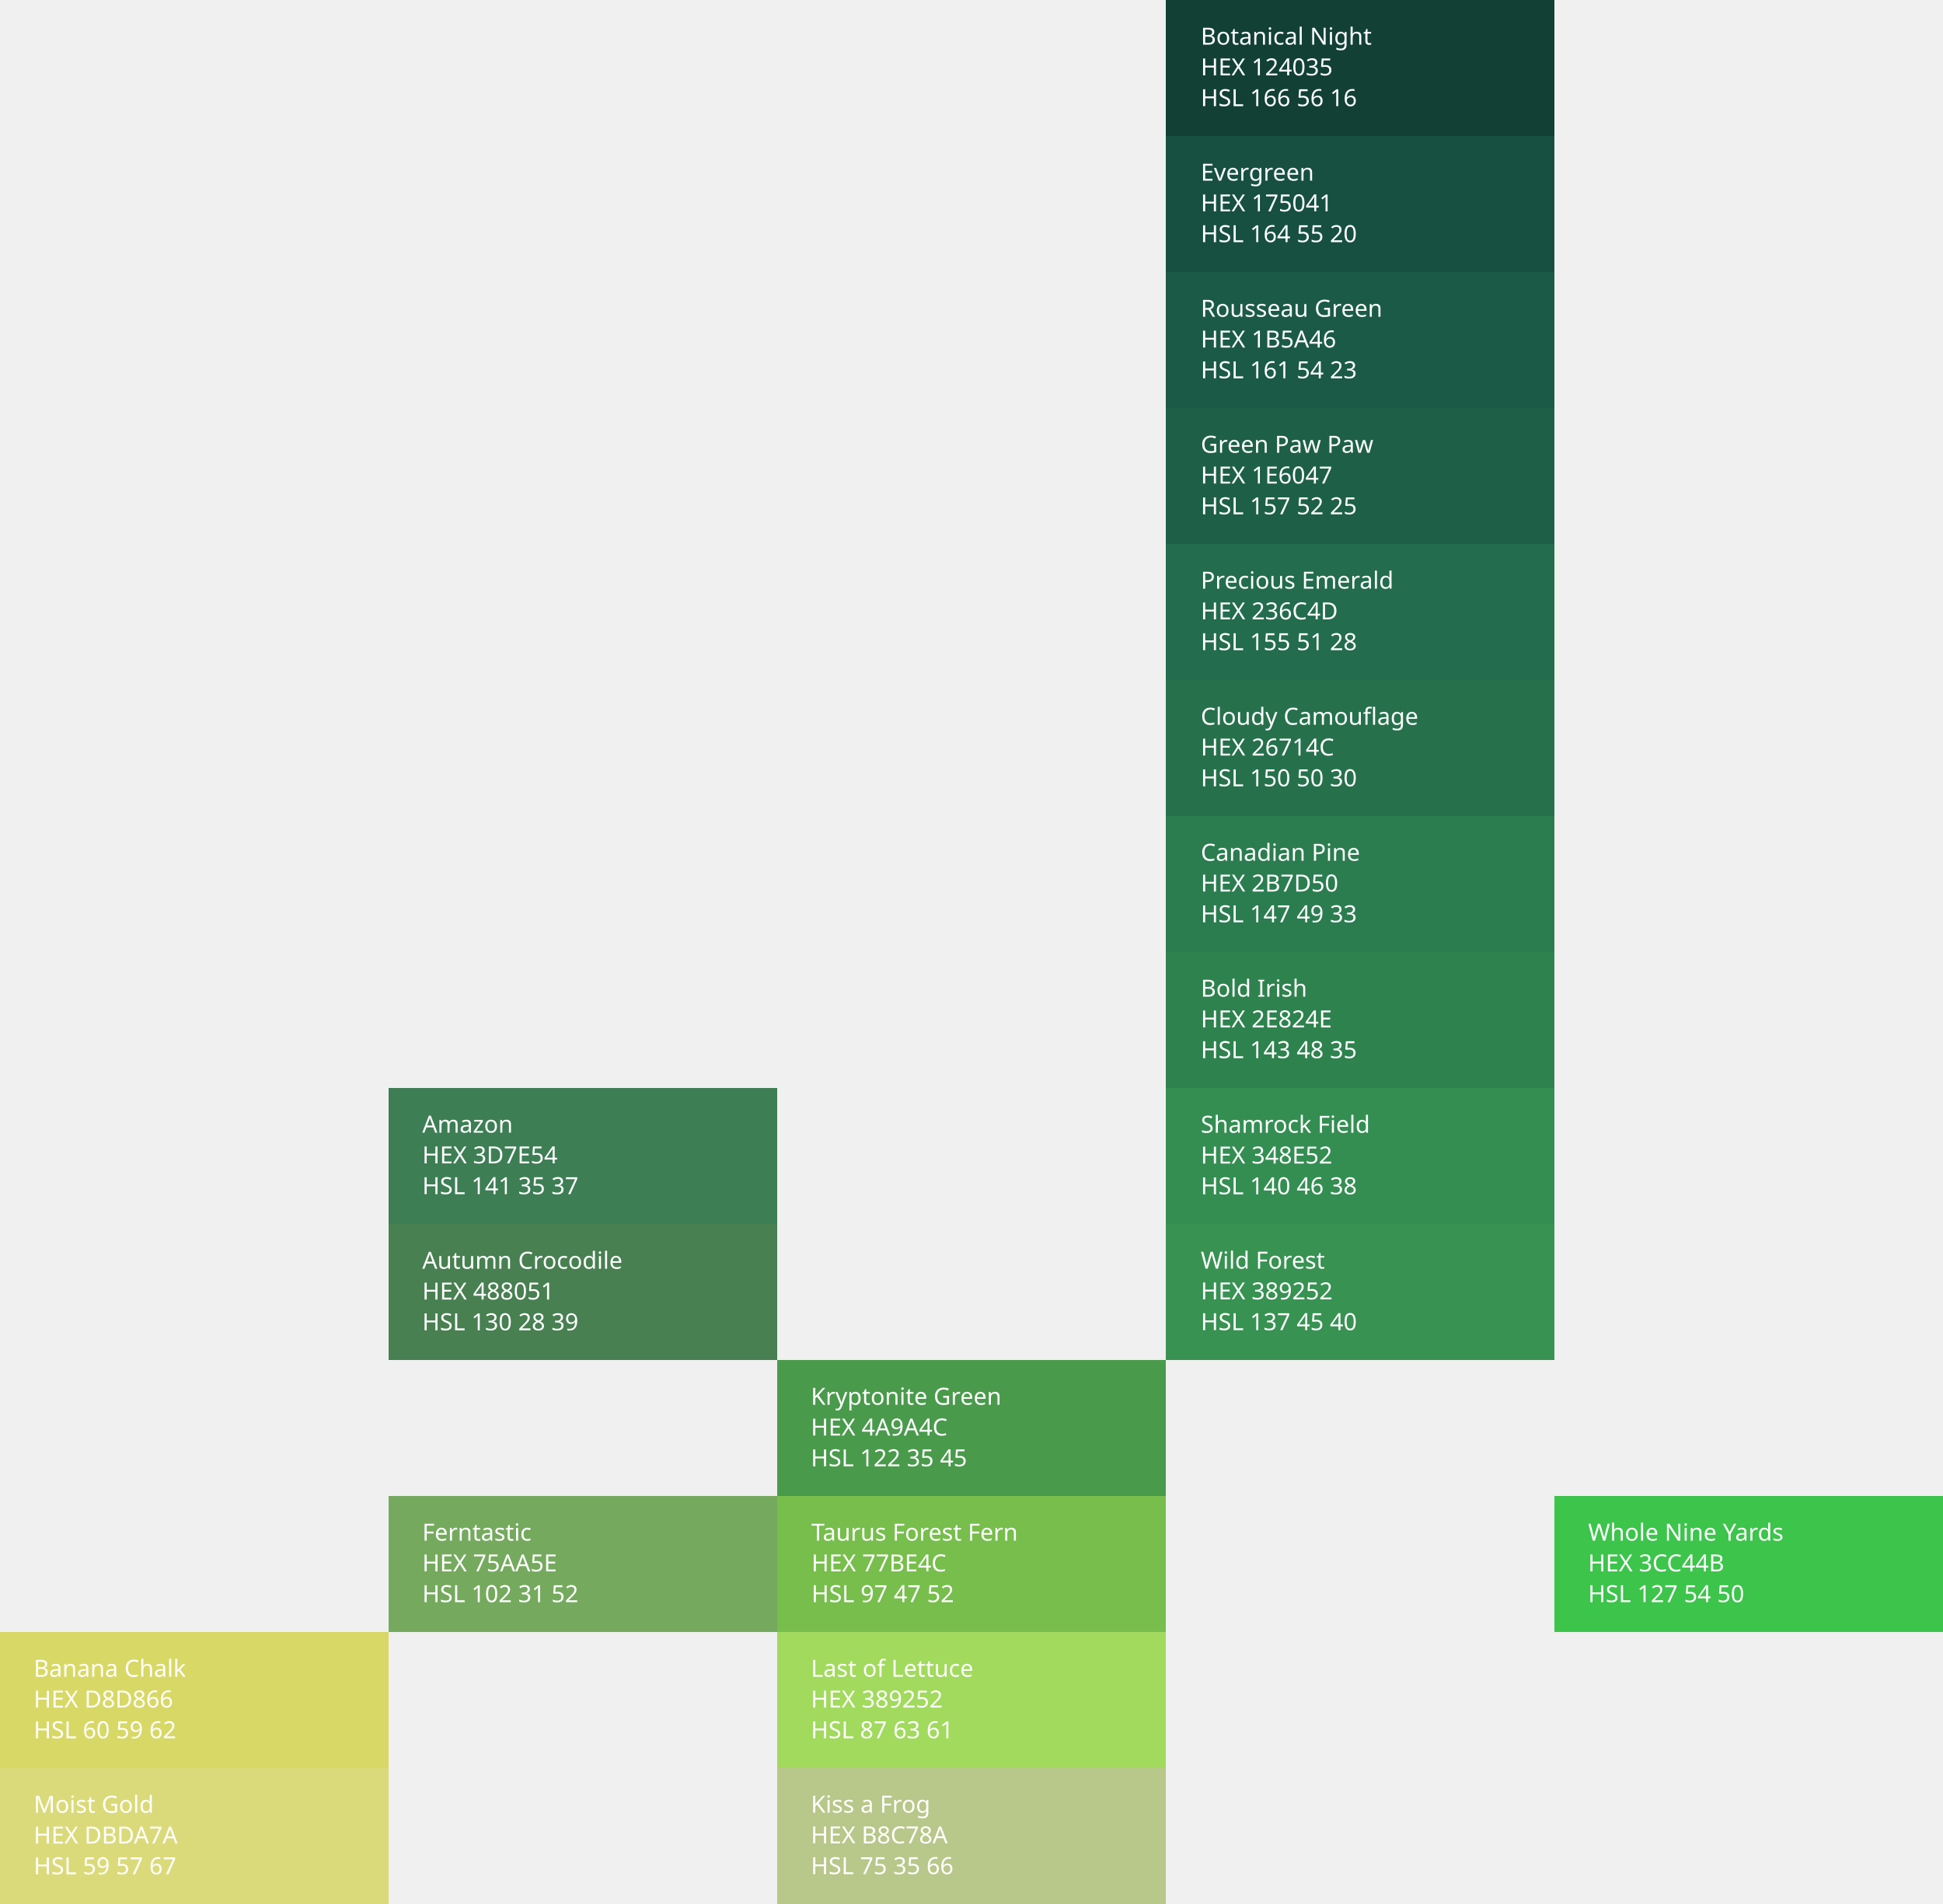
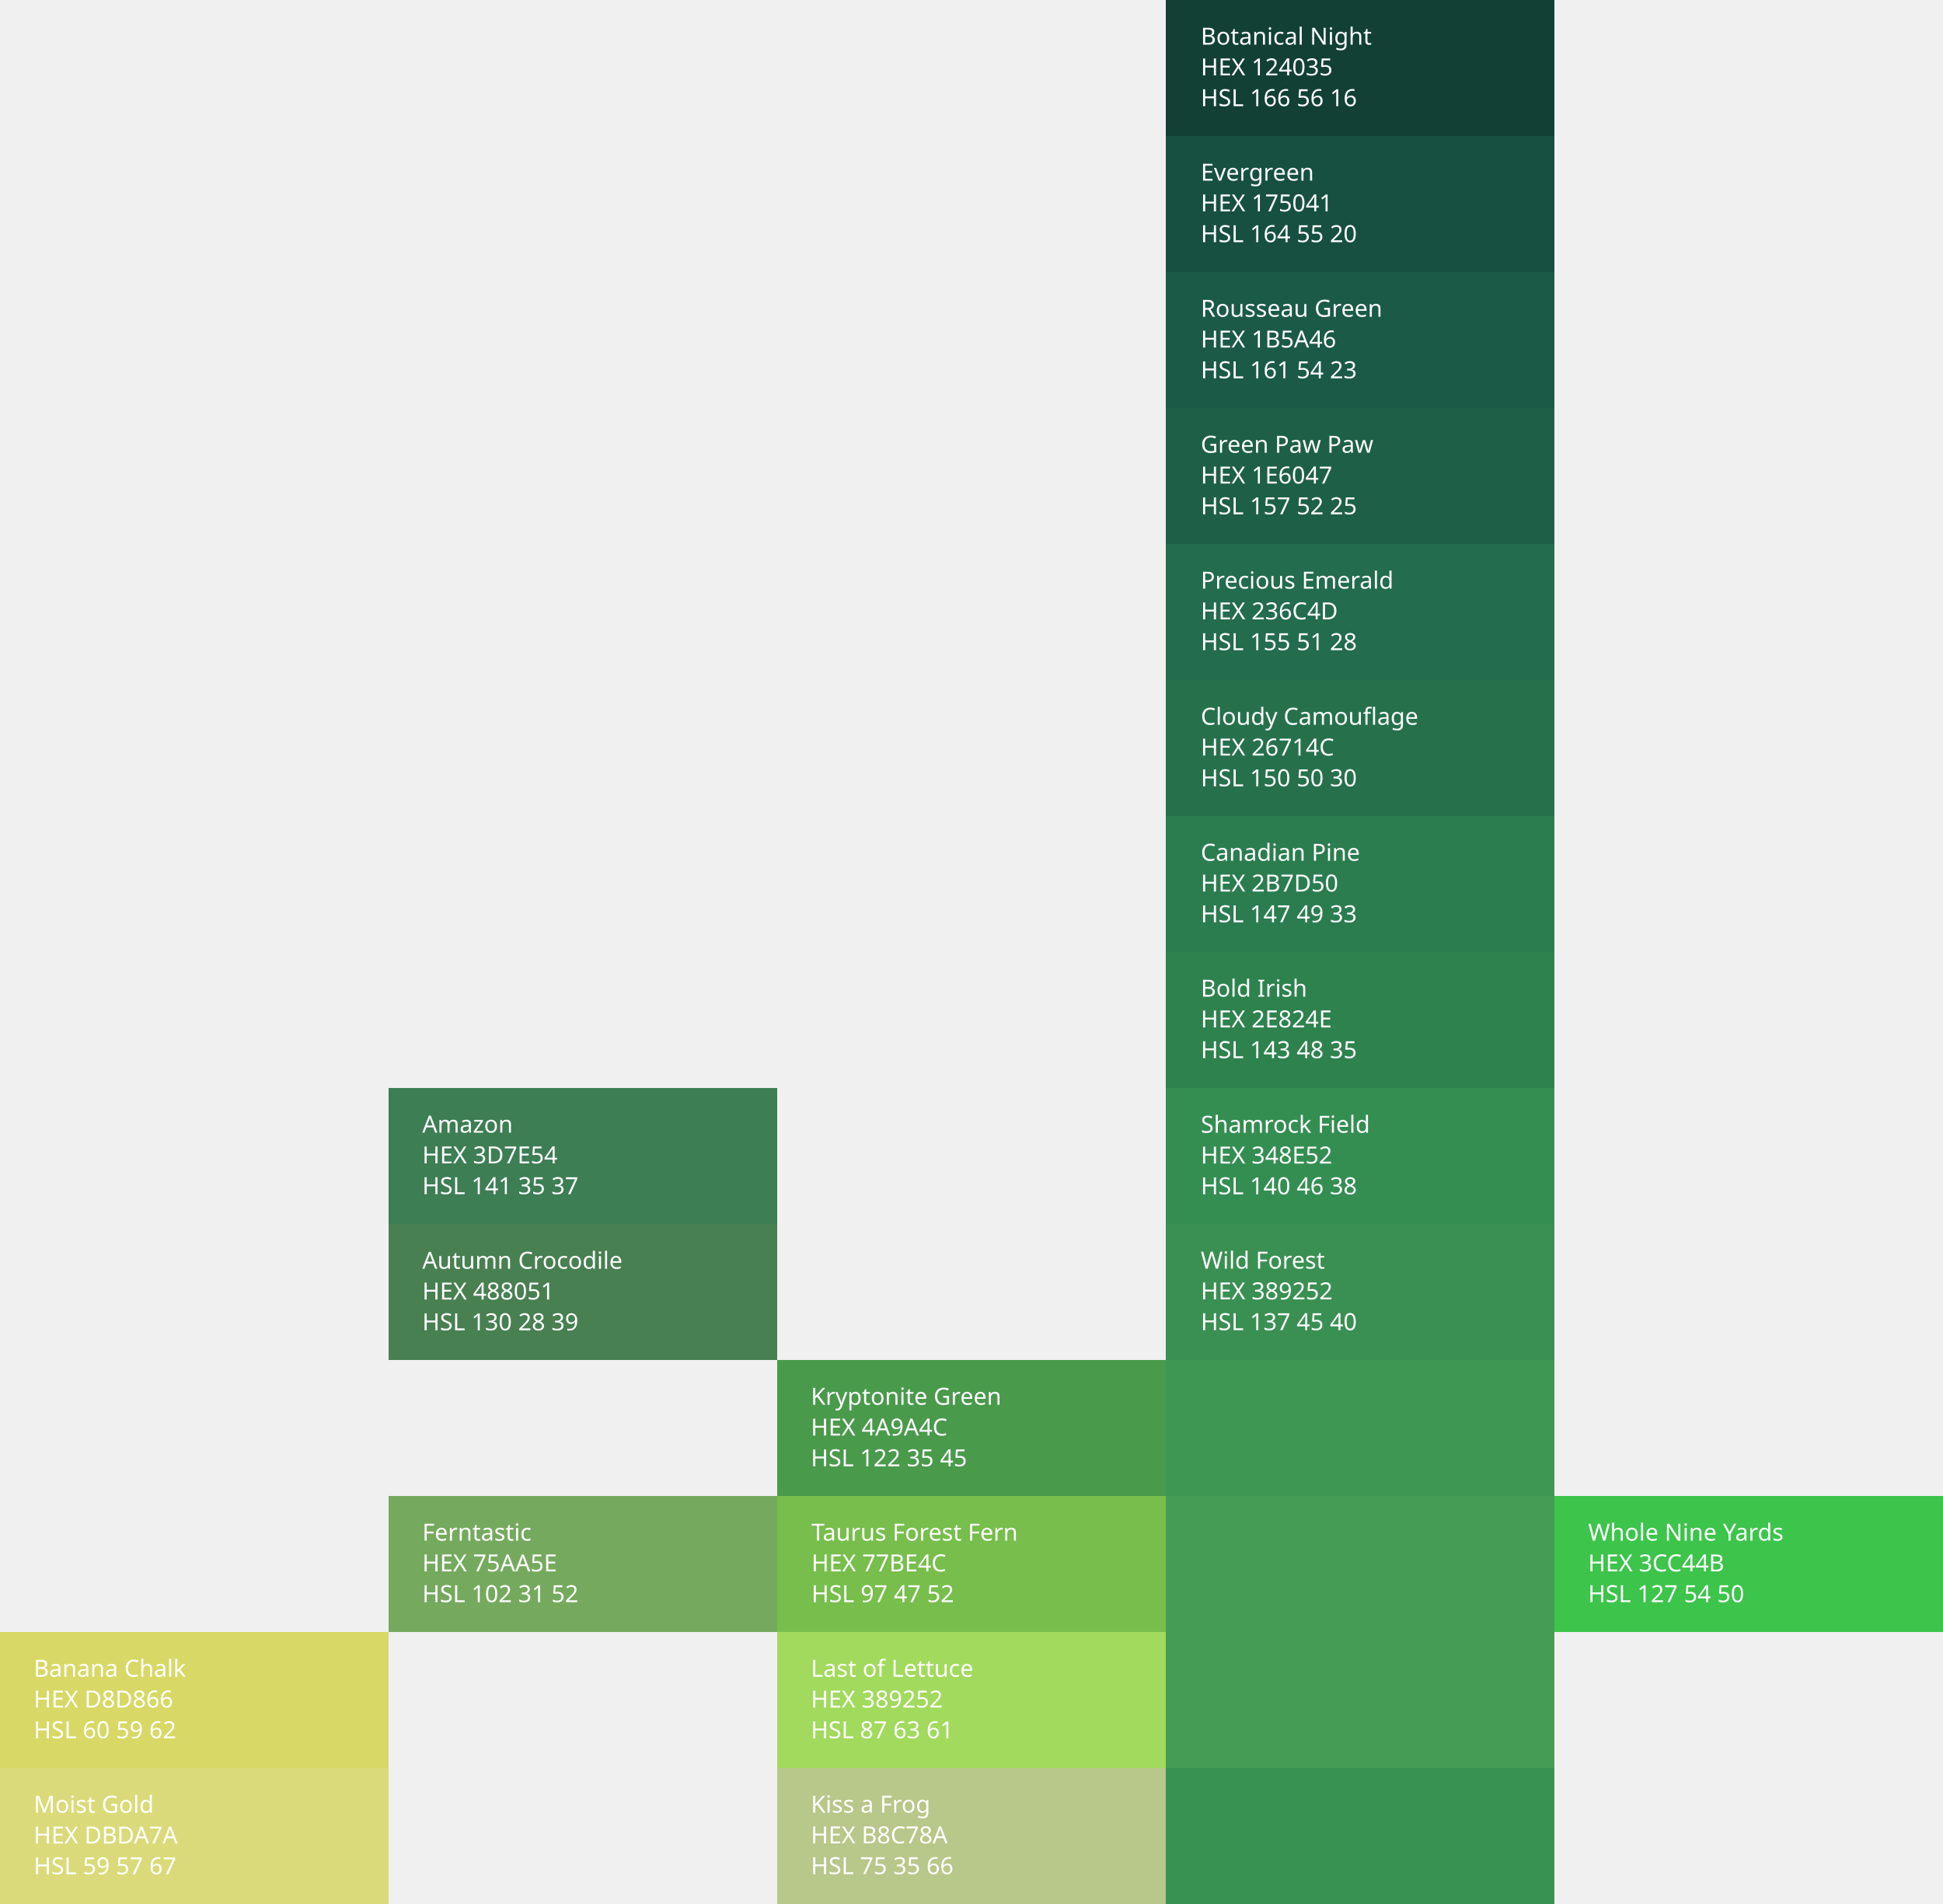
<svg xmlns="http://www.w3.org/2000/svg" version="1.1" id="svg1" width="1204.086" height="1180.001" viewBox="0 0 1204.086 1180.001" xml:space="preserve">
  <defs id="defs1">
    <rect x="692.353" y="1923.715" width="616.657" height="875.451" id="rect2" />
    <clipPath clipPathUnits="userSpaceOnUse" id="clipPath3">
      <path style="fill:#75ca75;fill-opacity:0.641;stroke-width:1.847" d="M 1321.241,1382.613 C 1158.665,1365.738 1017.918,1273.505 952.127,1140.728 900.684,1036.907 895.962,921.126 937.179,774.161 c 14.999,-53.481 28.386,-90.992 70.52,-197.595 57.42,-145.28 64.515,-166.084 92.897,-272.386 27.66,-103.601 44.572,-144.282 81.597,-196.281 14.067,-19.757 49.495,-55.171 67.502,-67.477 68.803,-47.021 149.433,-52.821 256.214,-18.432 52.785,17 111.001,42.849 211.445,93.887 84.977,43.178 117.285,57.957 163.431,74.756 65.855,23.974 109.607,45.483 157.892,77.623 121.573,80.924 204.339,194.127 237.477,324.812 21.425,84.49 23.8,172.429 7.088,262.348 -12.586,67.718 -39.002,146.09 -67.534,200.365 -51.068,97.143 -116.687,150.018 -226.796,182.747 -13.257,3.941 -46.125,13.107 -73.04,20.371 -55.727,15.039 -75.33,20.774 -157.892,46.199 -159.409,49.09 -224.225,65.011 -304.703,74.842 -28.02,3.423 -109.016,5.063 -132.038,2.673 z" id="path3" />
    </clipPath>
    <filter style="color-interpolation-filters:sRGB" id="filter14" x="0" y="0" width="1" height="1">
      <feColorMatrix values="1.2 -0.1 -0.1 0 0 -0.1 1.2 -0.1 0 0 -0.1 -0.1 1.2 0 0 0 0 0 1 0" id="feColorMatrix14" />
    </filter>
    <clipPath clipPathUnits="userSpaceOnUse" id="clipPath32">
      <rect style="fill:#b4f953;fill-opacity:1;stroke:#000000;stroke-width:7.559;stroke-linecap:round;stroke-linejoin:round;paint-order:stroke markers fill" id="rect33" width="2775.84" height="698.729" x="-1447.589" y="3099.573" />
    </clipPath>
  </defs>
  <g id="g1" transform="translate(-898.0952,-3342.646)">
    <rect style="fill:#b8c78a;fill-opacity:1;stroke-width:1.183;paint-order:stroke markers fill" id="rect1-3-3-6" width="240.817" height="84.286" x="1379.73" y="4438.36" ry="4.3598402e-14" />
+     <rect style="fill:#389252;fill-opacity:1;stroke-width:1.183;paint-order:stroke markers fill" id="rect1-3-3-6-3" width="240.817" height="84.286" x="1620.547" y="4438.36" ry="4.3598402e-14" />
    <rect style="fill:#dbda7a;fill-opacity:1;stroke:none;stroke-width:32.612;stroke-linecap:round;stroke-linejoin:round;paint-order:stroke markers fill" id="rect24" width="240.817" height="84.286" x="898.095" y="4438.361" />
    <rect style="fill:#d8d866;fill-opacity:1;stroke:none;stroke-width:32.612;stroke-linecap:round;stroke-linejoin:round;paint-order:stroke markers fill" id="rect38-6" width="240.817" height="84.286" x="898.095" y="4354.075" />
    <rect style="fill:#488051;fill-opacity:1;stroke-width:1.183;paint-order:stroke markers fill" id="rect1-12-9-3" width="240.817" height="84.286" x="1138.912" y="4101.218" ry="4.3598249e-14" />
    <rect style="fill:#3d7e54;fill-opacity:1;stroke-width:1.183;paint-order:stroke markers fill" id="rect1-12-9-3-1" width="240.817" height="84.286" x="1138.912" y="4016.932" ry="4.3598249e-14" />
    <rect style="fill:#75aa5e;fill-opacity:1;stroke-width:1.183;paint-order:stroke markers fill" id="rect1-12-9-3-0" width="240.817" height="84.286" x="1138.912" y="4269.789" ry="4.3598249e-14" />
    <rect style="fill:#3cc44b;fill-opacity:1;stroke-width:1.183;paint-order:stroke markers fill" id="rect3" width="240.817" height="84.286" x="1861.364" y="4269.789" ry="4.3598402e-14" />
    <rect style="fill:#124035;fill-opacity:1;stroke-width:1.183;paint-order:stroke markers fill" id="rect1-8" width="240.817" height="84.286" x="1620.547" y="3342.646" ry="4.3598249e-14" />
    <rect style="fill:#175041;fill-opacity:1;stroke-width:1.183;paint-order:stroke markers fill" id="rect1-12-9-6" width="240.817" height="84.286" x="1620.547" y="3426.932" ry="4.3598249e-14" />
    <text xml:space="preserve" style="font-style:normal;font-variant:normal;font-weight:normal;font-stretch:normal;font-size:14.667px;line-height:1.3;font-family:'Anonymous Pro';-inkscape-font-specification:'Anonymous Pro';text-align:start;text-decoration-color:#000000;letter-spacing:0px;text-anchor:start;fill:#ffffff;fill-opacity:1;stroke:none;stroke-width:1.204;paint-order:stroke markers fill" x="1642.22" y="3454.599" id="text3-9-28-8-3-5-1-3">
      <tspan id="tspan3-3-8-6-3-87-2-1" x="1642.22" y="3454.599" style="font-style:normal;font-variant:normal;font-weight:normal;font-stretch:normal;font-size:14.667px;line-height:1.3;font-family:'Anonymous Pro';-inkscape-font-specification:'Anonymous Pro';stroke-width:1.204">Evergreen</tspan>
      <tspan x="1642.22" y="3473.665" id="tspan2-7" style="font-style:normal;font-variant:normal;font-weight:normal;font-stretch:normal;font-size:14.667px;line-height:1.3;font-family:'Anonymous Pro';-inkscape-font-specification:'Anonymous Pro';stroke-width:1.204">HEX 175041</tspan>
      <tspan x="1642.22" y="3492.732" style="font-style:normal;font-variant:normal;font-weight:normal;font-stretch:normal;font-size:14.667px;line-height:1.3;font-family:'Anonymous Pro';-inkscape-font-specification:'Anonymous Pro';stroke-width:1.204" id="tspan15">HSL 164 55 20</tspan>
    </text>
    <text xml:space="preserve" style="font-style:normal;font-variant:normal;font-weight:normal;font-stretch:normal;font-size:14.667px;line-height:1.3;font-family:'Anonymous Pro';-inkscape-font-specification:'Anonymous Pro';text-align:start;text-decoration-color:#000000;letter-spacing:0px;text-anchor:start;fill:#ffffff;fill-opacity:1;stroke:none;stroke-width:1.204;paint-order:stroke markers fill" x="1642.22" y="3370.313" id="text3-9-28-8-3-5-1-3-1">
      <tspan id="tspan3-3-8-6-3-87-2-1-3" x="1642.22" y="3370.313" style="font-style:normal;font-variant:normal;font-weight:normal;font-stretch:normal;font-size:14.667px;line-height:1.3;font-family:'Anonymous Pro';-inkscape-font-specification:'Anonymous Pro';stroke-width:1.204">Botanical Night</tspan>
      <tspan x="1642.22" y="3389.379" id="tspan2-7-3" style="font-style:normal;font-variant:normal;font-weight:normal;font-stretch:normal;font-size:14.667px;line-height:1.3;font-family:'Anonymous Pro';-inkscape-font-specification:'Anonymous Pro';stroke-width:1.204">HEX 124035</tspan>
      <tspan x="1642.22" y="3408.446" style="font-style:normal;font-variant:normal;font-weight:normal;font-stretch:normal;font-size:14.667px;line-height:1.3;font-family:'Anonymous Pro';-inkscape-font-specification:'Anonymous Pro';stroke-width:1.204" id="tspan15-3">HSL 166 56 16</tspan>
    </text>
-     <rect style="fill:#389252;fill-opacity:1;stroke-width:1.183;paint-order:stroke markers fill" id="rect1-12-9-3-1-7-3-4-3-5" width="240.817" height="84.286" x="1620.547" y="4101.218" ry="4.3598249e-14" />
+     <rect style="fill:#3a9052;fill-opacity:1;stroke-width:1.183;paint-order:stroke markers fill" id="rect1-12-9-3-1-7-3-4-3-5" width="240.817" height="84.286" x="1620.547" y="4101.218" ry="4.3598249e-14" />
+     <rect style="fill:#3f9754;fill-opacity:1;stroke-width:1.183;paint-order:stroke markers fill" id="rect1-12-9-3-1-7-3-4-3-5-12" width="240.817" height="84.286" x="1620.547" y="4185.503" ry="4.3598249e-14" />
+     <rect style="fill:#459c55;fill-opacity:1;stroke-width:1.183;paint-order:stroke markers fill" id="rect1-12-9-3-1-7-3-4-3-5-6" width="240.817" height="84.286" x="1620.547" y="4269.789" ry="4.3598249e-14" />
+     <rect style="fill:#459c55;fill-opacity:1;stroke-width:1.183;paint-order:stroke markers fill" id="rect1-12-9-3-1-7-3-4-3-5-6-1" width="240.817" height="84.286" x="1620.547" y="4354.075" ry="4.3598249e-14" />
    <rect style="fill:#4a9a4c;fill-opacity:1;stroke-width:1.183;paint-order:stroke markers fill" id="rect1-12-9-3-1-7-3-4-3-5-3" width="240.817" height="84.286" x="1379.73" y="4185.503" ry="4.3598249e-14" />
    <rect style="fill:#77be4c;fill-opacity:1;stroke-width:1.183;paint-order:stroke markers fill" id="rect1-12-9-3-1-7-3-4-3-5-1" width="240.817" height="84.286" x="1379.73" y="4269.789" ry="4.3598249e-14" />
    <rect style="fill:#a1da5d;fill-opacity:1;stroke-width:1.183;paint-order:stroke markers fill" id="rect1-12-9-3-1-7-3-4-3-5-36" width="240.817" height="84.286" x="1379.73" y="4354.075" ry="4.3598249e-14" />
    <rect style="fill:#2e824e;fill-opacity:1;stroke-width:1.183;paint-order:stroke markers fill" id="rect1-12-9-3-1-7-3-4-3-1-9" width="240.817" height="84.286" x="1620.547" y="3932.646" ry="4.3598249e-14" />
    <rect style="fill:#2b7d50;fill-opacity:1;stroke-width:1.183;paint-order:stroke markers fill" id="rect1-12-9-3-1-7-3-4-3-1-8-6" width="240.817" height="84.286" x="1620.547" y="3848.361" ry="4.3598249e-14" />
    <rect style="fill:#348e52;fill-opacity:1;stroke-width:1.183;paint-order:stroke markers fill" id="rect1-12-9-3-1-7-3-4-3-1-4-2" width="240.817" height="84.286" x="1620.547" y="4016.932" ry="4.3598249e-14" />
    <rect style="fill:#1e6047;fill-opacity:1;stroke-width:1.183;paint-order:stroke markers fill" id="rect2545-1" width="240.817" height="84.286" x="1620.547" y="3595.503" ry="4.3598249e-14" />
    <rect style="fill:#1b5a46;fill-opacity:1;stroke-width:1.183;paint-order:stroke markers fill" id="rect2545-2-7" width="240.817" height="84.286" x="1620.547" y="3511.218" ry="4.3598249e-14" />
    <rect style="fill:#236c4d;fill-opacity:1;stroke-width:1.183;paint-order:stroke markers fill" id="rect2546-8" width="240.817" height="84.286" x="1620.547" y="3679.789" ry="4.3598249e-14" />
    <rect style="fill:#26714c;fill-opacity:1;stroke-width:1.183;paint-order:stroke markers fill" id="rect2547-5" width="240.817" height="84.286" x="1620.547" y="3764.075" ry="4.3598249e-14" />
    <text xml:space="preserve" style="font-style:normal;font-variant:normal;font-weight:normal;font-stretch:normal;font-size:14.667px;line-height:1.3;font-family:'Anonymous Pro';-inkscape-font-specification:'Anonymous Pro';text-align:start;text-decoration-color:#000000;letter-spacing:0px;text-anchor:start;fill:#ffffff;fill-opacity:1;stroke:none;stroke-width:1.204;paint-order:stroke markers fill" x="1642.22" y="3538.963" id="text3-9-28-8-3-5-1-3-9">
      <tspan id="tspan3-3-8-6-3-87-2-1-6" x="1642.22" y="3538.963" style="font-style:normal;font-variant:normal;font-weight:normal;font-stretch:normal;font-size:14.667px;line-height:1.3;font-family:'Anonymous Pro';-inkscape-font-specification:'Anonymous Pro';fill:#ffffff;fill-opacity:1;stroke-width:1.204">Rousseau Green</tspan>
      <tspan x="1642.22" y="3558.03" id="tspan2-7-0" style="font-style:normal;font-variant:normal;font-weight:normal;font-stretch:normal;font-size:14.667px;line-height:1.3;font-family:'Anonymous Pro';-inkscape-font-specification:'Anonymous Pro';fill:#ffffff;fill-opacity:1;stroke-width:1.204">HEX 1B5A46</tspan>
      <tspan x="1642.22" y="3577.096" style="font-style:normal;font-variant:normal;font-weight:normal;font-stretch:normal;font-size:14.667px;line-height:1.3;font-family:'Anonymous Pro';-inkscape-font-specification:'Anonymous Pro';fill:#ffffff;fill-opacity:1;stroke-width:1.204" id="tspan15-6">HSL 161 54 23</tspan>
    </text>
    <text xml:space="preserve" style="font-style:normal;font-variant:normal;font-weight:normal;font-stretch:normal;font-size:14.667px;line-height:1.3;font-family:'Anonymous Pro';-inkscape-font-specification:'Anonymous Pro';text-align:start;text-decoration-color:#000000;letter-spacing:0px;text-anchor:start;fill:#ffffff;fill-opacity:1;stroke:none;stroke-width:1.204;paint-order:stroke markers fill" x="1642.22" y="3623.249" id="text3-9-28-8-3-5-1-3-9-3">
      <tspan id="tspan3-3-8-6-3-87-2-1-6-5" x="1642.22" y="3623.249" style="font-style:normal;font-variant:normal;font-weight:normal;font-stretch:normal;font-size:14.667px;line-height:1.3;font-family:'Anonymous Pro';-inkscape-font-specification:'Anonymous Pro';fill:#ffffff;fill-opacity:1;stroke-width:1.204">Green Paw Paw</tspan>
      <tspan x="1642.22" y="3642.315" id="tspan2-7-0-6" style="font-style:normal;font-variant:normal;font-weight:normal;font-stretch:normal;font-size:14.667px;line-height:1.3;font-family:'Anonymous Pro';-inkscape-font-specification:'Anonymous Pro';fill:#ffffff;fill-opacity:1;stroke-width:1.204">HEX 1E6047</tspan>
      <tspan x="1642.22" y="3661.382" style="font-style:normal;font-variant:normal;font-weight:normal;font-stretch:normal;font-size:14.667px;line-height:1.3;font-family:'Anonymous Pro';-inkscape-font-specification:'Anonymous Pro';fill:#ffffff;fill-opacity:1;stroke-width:1.204" id="tspan15-6-2">HSL 157 52 25</tspan>
    </text>
    <text xml:space="preserve" style="font-style:normal;font-variant:normal;font-weight:normal;font-stretch:normal;font-size:14.667px;line-height:1.3;font-family:'Anonymous Pro';-inkscape-font-specification:'Anonymous Pro';text-align:start;text-decoration-color:#000000;letter-spacing:0px;text-anchor:start;fill:#ffffff;fill-opacity:1;stroke:none;stroke-width:1.204;paint-order:stroke markers fill" x="1642.22" y="3707.456" id="text3-9-28-8-3-5-1-3-9-0">
      <tspan id="tspan3-3-8-6-3-87-2-1-6-9" x="1642.22" y="3707.456" style="font-style:normal;font-variant:normal;font-weight:normal;font-stretch:normal;font-size:14.667px;line-height:1.3;font-family:'Anonymous Pro';-inkscape-font-specification:'Anonymous Pro';fill:#ffffff;fill-opacity:1;stroke-width:1.204">Precious Emerald</tspan>
      <tspan x="1642.22" y="3726.522" id="tspan2-7-0-3" style="font-style:normal;font-variant:normal;font-weight:normal;font-stretch:normal;font-size:14.667px;line-height:1.3;font-family:'Anonymous Pro';-inkscape-font-specification:'Anonymous Pro';fill:#ffffff;fill-opacity:1;stroke-width:1.204">HEX 236C4D</tspan>
      <tspan x="1642.22" y="3745.589" style="font-style:normal;font-variant:normal;font-weight:normal;font-stretch:normal;font-size:14.667px;line-height:1.3;font-family:'Anonymous Pro';-inkscape-font-specification:'Anonymous Pro';fill:#ffffff;fill-opacity:1;stroke-width:1.204" id="tspan15-6-6">HSL 155 51 28</tspan>
    </text>
    <text xml:space="preserve" style="font-style:normal;font-variant:normal;font-weight:normal;font-stretch:normal;font-size:14.667px;line-height:1.3;font-family:'Anonymous Pro';-inkscape-font-specification:'Anonymous Pro';text-align:start;text-decoration-color:#000000;letter-spacing:0px;text-anchor:start;fill:#ffffff;fill-opacity:1;stroke:none;stroke-width:1.204;paint-order:stroke markers fill" x="1642.22" y="3791.82" id="text3-9-28-8-3-5-1-3-9-1">
      <tspan id="tspan3-3-8-6-3-87-2-1-6-8" x="1642.22" y="3791.82" style="font-style:normal;font-variant:normal;font-weight:normal;font-stretch:normal;font-size:14.667px;line-height:1.3;font-family:'Anonymous Pro';-inkscape-font-specification:'Anonymous Pro';fill:#ffffff;fill-opacity:1;stroke-width:1.204">Cloudy Camouflage</tspan>
      <tspan x="1642.22" y="3810.887" id="tspan2-7-0-7" style="font-style:normal;font-variant:normal;font-weight:normal;font-stretch:normal;font-size:14.667px;line-height:1.3;font-family:'Anonymous Pro';-inkscape-font-specification:'Anonymous Pro';fill:#ffffff;fill-opacity:1;stroke-width:1.204">HEX 26714C</tspan>
      <tspan x="1642.22" y="3829.953" style="font-style:normal;font-variant:normal;font-weight:normal;font-stretch:normal;font-size:14.667px;line-height:1.3;font-family:'Anonymous Pro';-inkscape-font-specification:'Anonymous Pro';fill:#ffffff;fill-opacity:1;stroke-width:1.204" id="tspan15-6-9">HSL 150 50 30</tspan>
    </text>
    <text xml:space="preserve" style="font-style:normal;font-variant:normal;font-weight:normal;font-stretch:normal;font-size:14.667px;line-height:1.3;font-family:'Anonymous Pro';-inkscape-font-specification:'Anonymous Pro';text-align:start;text-decoration-color:#000000;letter-spacing:0px;text-anchor:start;fill:#ffffff;fill-opacity:1;stroke:none;stroke-width:1.204;paint-order:stroke markers fill" x="1642.22" y="3876.106" id="text3-9-28-8-3-5-1-3-9-7">
      <tspan id="tspan3-3-8-6-3-87-2-1-6-59" x="1642.22" y="3876.106" style="font-style:normal;font-variant:normal;font-weight:normal;font-stretch:normal;font-size:14.667px;line-height:1.3;font-family:'Anonymous Pro';-inkscape-font-specification:'Anonymous Pro';fill:#ffffff;fill-opacity:1;stroke-width:1.204">Canadian Pine</tspan>
      <tspan x="1642.22" y="3895.173" id="tspan2-7-0-2" style="font-style:normal;font-variant:normal;font-weight:normal;font-stretch:normal;font-size:14.667px;line-height:1.3;font-family:'Anonymous Pro';-inkscape-font-specification:'Anonymous Pro';fill:#ffffff;fill-opacity:1;stroke-width:1.204">HEX 2B7D50</tspan>
      <tspan x="1642.22" y="3914.239" style="font-style:normal;font-variant:normal;font-weight:normal;font-stretch:normal;font-size:14.667px;line-height:1.3;font-family:'Anonymous Pro';-inkscape-font-specification:'Anonymous Pro';fill:#ffffff;fill-opacity:1;stroke-width:1.204" id="tspan15-6-28">HSL 147 49 33</tspan>
    </text>
    <text xml:space="preserve" style="font-style:normal;font-variant:normal;font-weight:normal;font-stretch:normal;font-size:14.667px;line-height:1.3;font-family:'Anonymous Pro';-inkscape-font-specification:'Anonymous Pro';text-align:start;text-decoration-color:#000000;letter-spacing:0px;text-anchor:start;fill:#ffffff;fill-opacity:1;stroke:none;stroke-width:1.204;paint-order:stroke markers fill" x="1642.22" y="3960.313" id="text3-9-28-8-3-5-1-3-9-12">
      <tspan id="tspan3-3-8-6-3-87-2-1-6-93" x="1642.22" y="3960.313" style="font-style:normal;font-variant:normal;font-weight:normal;font-stretch:normal;font-size:14.667px;line-height:1.3;font-family:'Anonymous Pro';-inkscape-font-specification:'Anonymous Pro';fill:#ffffff;fill-opacity:1;stroke-width:1.204">Bold Irish</tspan>
      <tspan x="1642.22" y="3979.38" id="tspan2-7-0-1" style="font-style:normal;font-variant:normal;font-weight:normal;font-stretch:normal;font-size:14.667px;line-height:1.3;font-family:'Anonymous Pro';-inkscape-font-specification:'Anonymous Pro';fill:#ffffff;fill-opacity:1;stroke-width:1.204">HEX 2E824E</tspan>
      <tspan x="1642.22" y="3998.446" style="font-style:normal;font-variant:normal;font-weight:normal;font-stretch:normal;font-size:14.667px;line-height:1.3;font-family:'Anonymous Pro';-inkscape-font-specification:'Anonymous Pro';fill:#ffffff;fill-opacity:1;stroke-width:1.204" id="tspan15-6-94">HSL 143 48 35</tspan>
    </text>
    <text xml:space="preserve" style="font-style:normal;font-variant:normal;font-weight:normal;font-stretch:normal;font-size:14.667px;line-height:1.3;font-family:'Anonymous Pro';-inkscape-font-specification:'Anonymous Pro';text-align:start;text-decoration-color:#000000;letter-spacing:0px;text-anchor:start;fill:#ffffff;fill-opacity:1;stroke:none;stroke-width:1.204;paint-order:stroke markers fill" x="1642.22" y="4044.677" id="text3-9-28-8-3-5-1-3-9-03">
      <tspan id="tspan3-3-8-6-3-87-2-1-6-6" x="1642.22" y="4044.677" style="font-style:normal;font-variant:normal;font-weight:normal;font-stretch:normal;font-size:14.667px;line-height:1.3;font-family:'Anonymous Pro';-inkscape-font-specification:'Anonymous Pro';fill:#ffffff;fill-opacity:1;stroke-width:1.204">Shamrock Field</tspan>
      <tspan x="1642.22" y="4063.744" id="tspan2-7-0-10" style="font-style:normal;font-variant:normal;font-weight:normal;font-stretch:normal;font-size:14.667px;line-height:1.3;font-family:'Anonymous Pro';-inkscape-font-specification:'Anonymous Pro';fill:#ffffff;fill-opacity:1;stroke-width:1.204">HEX 348E52</tspan>
      <tspan x="1642.22" y="4082.811" style="font-style:normal;font-variant:normal;font-weight:normal;font-stretch:normal;font-size:14.667px;line-height:1.3;font-family:'Anonymous Pro';-inkscape-font-specification:'Anonymous Pro';fill:#ffffff;fill-opacity:1;stroke-width:1.204" id="tspan15-6-63">HSL 140 46 38</tspan>
    </text>
    <text xml:space="preserve" style="font-style:normal;font-variant:normal;font-weight:normal;font-stretch:normal;font-size:14.667px;line-height:1.3;font-family:'Anonymous Pro';-inkscape-font-specification:'Anonymous Pro';text-align:start;text-decoration-color:#000000;letter-spacing:0px;text-anchor:start;fill:#ffffff;fill-opacity:1;stroke:none;stroke-width:1.204;paint-order:stroke markers fill" x="1642.22" y="4128.884" id="text3-9-28-8-3-5-1-3-9-5">
      <tspan id="tspan3-3-8-6-3-87-2-1-6-54" x="1642.22" y="4128.884" style="font-style:normal;font-variant:normal;font-weight:normal;font-stretch:normal;font-size:14.667px;line-height:1.3;font-family:'Anonymous Pro';-inkscape-font-specification:'Anonymous Pro';fill:#ffffff;fill-opacity:1;stroke-width:1.204">Wild Forest</tspan>
      <tspan x="1642.22" y="4147.951" id="tspan2-7-0-76" style="font-style:normal;font-variant:normal;font-weight:normal;font-stretch:normal;font-size:14.667px;line-height:1.3;font-family:'Anonymous Pro';-inkscape-font-specification:'Anonymous Pro';fill:#ffffff;fill-opacity:1;stroke-width:1.204">HEX 389252</tspan>
      <tspan x="1642.22" y="4167.018" style="font-style:normal;font-variant:normal;font-weight:normal;font-stretch:normal;font-size:14.667px;line-height:1.3;font-family:'Anonymous Pro';-inkscape-font-specification:'Anonymous Pro';fill:#ffffff;fill-opacity:1;stroke-width:1.204" id="tspan15-6-5">HSL 137 45 40</tspan>
    </text>
    <text xml:space="preserve" style="font-style:normal;font-variant:normal;font-weight:normal;font-stretch:normal;font-size:14.667px;line-height:1.3;font-family:'Anonymous Pro';-inkscape-font-specification:'Anonymous Pro';text-align:start;text-decoration-color:#000000;letter-spacing:0px;text-anchor:start;fill:#ffffff;fill-opacity:1;stroke:none;stroke-width:1.204;paint-order:stroke markers fill" x="1400.6" y="4213.249" id="text3-9-28-8-3-5-1-3-9-5-6">
      <tspan id="tspan3-3-8-6-3-87-2-1-6-54-8" x="1400.6" y="4213.249" style="font-style:normal;font-variant:normal;font-weight:normal;font-stretch:normal;font-size:14.667px;line-height:1.3;font-family:'Anonymous Pro';-inkscape-font-specification:'Anonymous Pro';fill:#ffffff;fill-opacity:1;stroke-width:1.204">Kryptonite Green</tspan>
      <tspan x="1400.6" y="4232.316" id="tspan2-7-0-76-9" style="font-style:normal;font-variant:normal;font-weight:normal;font-stretch:normal;font-size:14.667px;line-height:1.3;font-family:'Anonymous Pro';-inkscape-font-specification:'Anonymous Pro';fill:#ffffff;fill-opacity:1;stroke-width:1.204">HEX 4A9A4C</tspan>
      <tspan x="1400.6" y="4251.383" style="font-style:normal;font-variant:normal;font-weight:normal;font-stretch:normal;font-size:14.667px;line-height:1.3;font-family:'Anonymous Pro';-inkscape-font-specification:'Anonymous Pro';fill:#ffffff;fill-opacity:1;stroke-width:1.204" id="tspan15-6-5-2">HSL 122 35 45</tspan>
    </text>
    <text xml:space="preserve" style="font-style:normal;font-variant:normal;font-weight:normal;font-stretch:normal;font-size:14.667px;line-height:1.3;font-family:'Anonymous Pro';-inkscape-font-specification:'Anonymous Pro';text-align:start;text-decoration-color:#000000;letter-spacing:0px;text-anchor:start;fill:#ffffff;fill-opacity:1;stroke:none;stroke-width:1.204;paint-order:stroke markers fill" x="1159.783" y="4128.963" id="text3-9-28-8-3-5-1-3-9-5-6-7">
      <tspan id="tspan3-3-8-6-3-87-2-1-6-54-8-3" x="1159.783" y="4128.963" style="font-style:normal;font-variant:normal;font-weight:normal;font-stretch:normal;font-size:14.667px;line-height:1.3;font-family:'Anonymous Pro';-inkscape-font-specification:'Anonymous Pro';fill:#ffffff;fill-opacity:1;stroke-width:1.204">Autumn Crocodile</tspan>
      <tspan x="1159.783" y="4148.03" id="tspan2-7-0-76-9-6" style="font-style:normal;font-variant:normal;font-weight:normal;font-stretch:normal;font-size:14.667px;line-height:1.3;font-family:'Anonymous Pro';-inkscape-font-specification:'Anonymous Pro';fill:#ffffff;fill-opacity:1;stroke-width:1.204">HEX 488051</tspan>
      <tspan x="1159.783" y="4167.097" style="font-style:normal;font-variant:normal;font-weight:normal;font-stretch:normal;font-size:14.667px;line-height:1.3;font-family:'Anonymous Pro';-inkscape-font-specification:'Anonymous Pro';fill:#ffffff;fill-opacity:1;stroke-width:1.204" id="tspan15-6-5-2-5">HSL 130 28 39</tspan>
    </text>
    <text xml:space="preserve" style="font-style:normal;font-variant:normal;font-weight:normal;font-stretch:normal;font-size:14.667px;line-height:1.3;font-family:'Anonymous Pro';-inkscape-font-specification:'Anonymous Pro';text-align:start;text-decoration-color:#000000;letter-spacing:0px;text-anchor:start;fill:#ffffff;fill-opacity:1;stroke:none;stroke-width:1.204;paint-order:stroke markers fill" x="1882.235" y="4297.456" id="text3-9-28-8-3-5-1-3-9-5-6-7-1">
      <tspan id="tspan3-3-8-6-3-87-2-1-6-54-8-3-2" x="1882.235" y="4297.456" style="font-style:normal;font-variant:normal;font-weight:normal;font-stretch:normal;font-size:14.667px;line-height:1.3;font-family:'Anonymous Pro';-inkscape-font-specification:'Anonymous Pro';fill:#ffffff;fill-opacity:1;stroke-width:1.204">Whole Nine Yards</tspan>
      <tspan x="1882.235" y="4316.523" id="tspan2-7-0-76-9-6-9" style="font-style:normal;font-variant:normal;font-weight:normal;font-stretch:normal;font-size:14.667px;line-height:1.3;font-family:'Anonymous Pro';-inkscape-font-specification:'Anonymous Pro';fill:#ffffff;fill-opacity:1;stroke-width:1.204">HEX 3CC44B</tspan>
      <tspan x="1882.235" y="4335.589" style="font-style:normal;font-variant:normal;font-weight:normal;font-stretch:normal;font-size:14.667px;line-height:1.3;font-family:'Anonymous Pro';-inkscape-font-specification:'Anonymous Pro';fill:#ffffff;fill-opacity:1;stroke-width:1.204" id="tspan15-6-5-2-5-3">HSL 127 54 50</tspan>
    </text>
    <text xml:space="preserve" style="font-style:normal;font-variant:normal;font-weight:normal;font-stretch:normal;font-size:14.667px;line-height:1.3;font-family:'Anonymous Pro';-inkscape-font-specification:'Anonymous Pro';text-align:start;text-decoration-color:#000000;letter-spacing:0px;text-anchor:start;fill:#ffffff;fill-opacity:1;stroke:none;stroke-width:1.204;paint-order:stroke markers fill" x="918.966" y="4466.106" id="text3-9-28-8-3-5-1-3-9-5-6-7-0">
      <tspan id="tspan3-3-8-6-3-87-2-1-6-54-8-3-9" x="918.966" y="4466.106" style="font-style:normal;font-variant:normal;font-weight:normal;font-stretch:normal;font-size:14.667px;line-height:1.3;font-family:'Anonymous Pro';-inkscape-font-specification:'Anonymous Pro';fill:#ffffff;fill-opacity:1;stroke-width:1.204">Moist Gold</tspan>
      <tspan x="918.966" y="4485.173" id="tspan2-7-0-76-9-6-6" style="font-style:normal;font-variant:normal;font-weight:normal;font-stretch:normal;font-size:14.667px;line-height:1.3;font-family:'Anonymous Pro';-inkscape-font-specification:'Anonymous Pro';fill:#ffffff;fill-opacity:1;stroke-width:1.204">HEX DBDA7A</tspan>
      <tspan x="918.966" y="4504.24" style="font-style:normal;font-variant:normal;font-weight:normal;font-stretch:normal;font-size:14.667px;line-height:1.3;font-family:'Anonymous Pro';-inkscape-font-specification:'Anonymous Pro';fill:#ffffff;fill-opacity:1;stroke-width:1.204" id="tspan15-6-5-2-5-38">HSL 59 57 67</tspan>
    </text>
    <text xml:space="preserve" style="font-style:normal;font-variant:normal;font-weight:normal;font-stretch:normal;font-size:14.667px;line-height:1.3;font-family:'Anonymous Pro';-inkscape-font-specification:'Anonymous Pro';text-align:start;text-decoration-color:#000000;letter-spacing:0px;text-anchor:start;fill:#ffffff;fill-opacity:1;stroke:none;stroke-width:1.204;paint-order:stroke markers fill" x="1400.951" y="4297.456" id="text3-9-28-8-3-5-1-3-9-5-5">
      <tspan id="tspan3-3-8-6-3-87-2-1-6-54-0" x="1400.951" y="4297.456" style="font-style:normal;font-variant:normal;font-weight:normal;font-stretch:normal;font-size:14.667px;line-height:1.3;font-family:'Anonymous Pro';-inkscape-font-specification:'Anonymous Pro';fill:#ffffff;fill-opacity:1;stroke-width:1.204">Taurus Forest Fern</tspan>
      <tspan x="1400.951" y="4316.523" id="tspan2-7-0-76-4" style="font-style:normal;font-variant:normal;font-weight:normal;font-stretch:normal;font-size:14.667px;line-height:1.3;font-family:'Anonymous Pro';-inkscape-font-specification:'Anonymous Pro';fill:#ffffff;fill-opacity:1;stroke-width:1.204">HEX 77BE4C</tspan>
      <tspan x="1400.951" y="4335.589" style="font-style:normal;font-variant:normal;font-weight:normal;font-stretch:normal;font-size:14.667px;line-height:1.3;font-family:'Anonymous Pro';-inkscape-font-specification:'Anonymous Pro';fill:#ffffff;fill-opacity:1;stroke-width:1.204" id="tspan15-6-5-8">HSL 97 47 52</tspan>
    </text>
    <text xml:space="preserve" style="font-style:normal;font-variant:normal;font-weight:normal;font-stretch:normal;font-size:14.667px;line-height:1.3;font-family:'Anonymous Pro';-inkscape-font-specification:'Anonymous Pro';text-align:start;text-decoration-color:#000000;letter-spacing:0px;text-anchor:start;fill:#ffffff;fill-opacity:1;stroke:none;stroke-width:1.204;paint-order:stroke markers fill" x="1400.6" y="4381.821" id="text3-9-28-8-3-5-1-3-9-5-7">
      <tspan id="tspan3-3-8-6-3-87-2-1-6-54-2" x="1400.6" y="4381.821" style="font-style:normal;font-variant:normal;font-weight:normal;font-stretch:normal;font-size:14.667px;line-height:1.3;font-family:'Anonymous Pro';-inkscape-font-specification:'Anonymous Pro';fill:#ffffff;fill-opacity:1;stroke-width:1.204">Last of Lettuce</tspan>
      <tspan x="1400.6" y="4400.888" id="tspan2-7-0-76-2" style="font-style:normal;font-variant:normal;font-weight:normal;font-stretch:normal;font-size:14.667px;line-height:1.3;font-family:'Anonymous Pro';-inkscape-font-specification:'Anonymous Pro';fill:#ffffff;fill-opacity:1;stroke-width:1.204">HEX 389252</tspan>
      <tspan x="1400.6" y="4419.954" style="font-style:normal;font-variant:normal;font-weight:normal;font-stretch:normal;font-size:14.667px;line-height:1.3;font-family:'Anonymous Pro';-inkscape-font-specification:'Anonymous Pro';fill:#ffffff;fill-opacity:1;stroke-width:1.204" id="tspan15-6-5-6">HSL 87 63 61</tspan>
    </text>
    <text xml:space="preserve" style="font-style:normal;font-variant:normal;font-weight:normal;font-stretch:normal;font-size:14.667px;line-height:1.3;font-family:'Anonymous Pro';-inkscape-font-specification:'Anonymous Pro';text-align:start;text-decoration-color:#000000;letter-spacing:0px;text-anchor:start;fill:#ffffff;fill-opacity:1;stroke:none;stroke-width:1.204;paint-order:stroke markers fill" x="1400.6" y="4466.028" id="text3-9-28-8-3-5-1-3-9-5-59">
      <tspan id="tspan3-3-8-6-3-87-2-1-6-54-4" x="1400.6" y="4466.028" style="font-style:normal;font-variant:normal;font-weight:normal;font-stretch:normal;font-size:14.667px;line-height:1.3;font-family:'Anonymous Pro';-inkscape-font-specification:'Anonymous Pro';fill:#ffffff;fill-opacity:1;stroke-width:1.204">Kiss a Frog</tspan>
      <tspan x="1400.6" y="4485.095" id="tspan2-7-0-76-90" style="font-style:normal;font-variant:normal;font-weight:normal;font-stretch:normal;font-size:14.667px;line-height:1.3;font-family:'Anonymous Pro';-inkscape-font-specification:'Anonymous Pro';fill:#ffffff;fill-opacity:1;stroke-width:1.204">HEX B8C78A</tspan>
      <tspan x="1400.6" y="4504.161" style="font-style:normal;font-variant:normal;font-weight:normal;font-stretch:normal;font-size:14.667px;line-height:1.3;font-family:'Anonymous Pro';-inkscape-font-specification:'Anonymous Pro';fill:#ffffff;fill-opacity:1;stroke-width:1.204" id="tspan15-6-5-9">HSL 75 35 66</tspan>
    </text>
    <text xml:space="preserve" style="font-style:normal;font-variant:normal;font-weight:normal;font-stretch:normal;font-size:17.333px;line-height:1.3;font-family:Manjari;-inkscape-font-specification:Manjari;text-align:start;text-decoration-color:#000000;letter-spacing:0px;text-anchor:start;fill:#ffffff;fill-opacity:1;stroke:none;stroke-width:1.204;paint-order:stroke markers fill" x="1407.842" y="4407.965" id="text5-2">
      <tspan x="1407.842" y="4407.965" id="tspan5-4" style="font-size:17.333px;line-height:1.3;text-align:start;text-anchor:start;stroke-width:1.204" />
    </text>
    <text xml:space="preserve" style="font-style:normal;font-variant:normal;font-weight:normal;font-stretch:normal;font-size:14.667px;line-height:1.3;font-family:'Anonymous Pro';-inkscape-font-specification:'Anonymous Pro';text-align:start;text-decoration-color:#000000;letter-spacing:0px;text-anchor:start;fill:#ffffff;fill-opacity:1;stroke:none;stroke-width:1.204;paint-order:stroke markers fill" x="1159.783" y="4044.599" id="text6">
      <tspan id="tspan2" x="1159.783" y="4044.599" style="font-style:normal;font-variant:normal;font-weight:normal;font-stretch:normal;font-size:14.667px;line-height:1.3;font-family:'Anonymous Pro';-inkscape-font-specification:'Anonymous Pro';fill:#ffffff;fill-opacity:1;stroke-width:1.204">Amazon</tspan>
      <tspan x="1159.783" y="4063.665" id="tspan4" style="font-style:normal;font-variant:normal;font-weight:normal;font-stretch:normal;font-size:14.667px;line-height:1.3;font-family:'Anonymous Pro';-inkscape-font-specification:'Anonymous Pro';fill:#ffffff;fill-opacity:1;stroke-width:1.204">HEX 3D7E54</tspan>
      <tspan x="1159.783" y="4082.732" style="font-style:normal;font-variant:normal;font-weight:normal;font-stretch:normal;font-size:14.667px;line-height:1.3;font-family:'Anonymous Pro';-inkscape-font-specification:'Anonymous Pro';fill:#ffffff;fill-opacity:1;stroke-width:1.204" id="tspan6">HSL 141 35 37</tspan>
    </text>
    <text xml:space="preserve" style="font-style:normal;font-variant:normal;font-weight:normal;font-stretch:normal;font-size:14.667px;line-height:1.3;font-family:'Anonymous Pro';-inkscape-font-specification:'Anonymous Pro';text-align:start;text-decoration-color:#000000;letter-spacing:0px;text-anchor:start;fill:#ffffff;fill-opacity:1;stroke:none;stroke-width:1.204;paint-order:stroke markers fill" x="1159.783" y="4297.456" id="text9">
      <tspan id="tspan7" x="1159.783" y="4297.456" style="font-style:normal;font-variant:normal;font-weight:normal;font-stretch:normal;font-size:14.667px;line-height:1.3;font-family:'Anonymous Pro';-inkscape-font-specification:'Anonymous Pro';fill:#ffffff;fill-opacity:1;stroke-width:1.204">Ferntastic</tspan>
      <tspan x="1159.783" y="4316.523" id="tspan8" style="font-style:normal;font-variant:normal;font-weight:normal;font-stretch:normal;font-size:14.667px;line-height:1.3;font-family:'Anonymous Pro';-inkscape-font-specification:'Anonymous Pro';fill:#ffffff;fill-opacity:1;stroke-width:1.204">HEX 75AA5E</tspan>
      <tspan x="1159.783" y="4335.589" style="font-style:normal;font-variant:normal;font-weight:normal;font-stretch:normal;font-size:14.667px;line-height:1.3;font-family:'Anonymous Pro';-inkscape-font-specification:'Anonymous Pro';fill:#ffffff;fill-opacity:1;stroke-width:1.204" id="tspan9">HSL 102 31 52</tspan>
    </text>
    <text xml:space="preserve" style="font-style:normal;font-variant:normal;font-weight:normal;font-stretch:normal;font-size:14.667px;line-height:1.3;font-family:'Anonymous Pro';-inkscape-font-specification:'Anonymous Pro';text-align:start;text-decoration-color:#000000;letter-spacing:0px;text-anchor:start;fill:#ffffff;fill-opacity:1;stroke:none;stroke-width:1.204;paint-order:stroke markers fill" x="918.966" y="4381.82" id="text12">
      <tspan id="tspan10" x="918.966" y="4381.82" style="font-style:normal;font-variant:normal;font-weight:normal;font-stretch:normal;font-size:14.667px;line-height:1.3;font-family:'Anonymous Pro';-inkscape-font-specification:'Anonymous Pro';fill:#ffffff;fill-opacity:1;stroke-width:1.204">Banana Chalk</tspan>
      <tspan x="918.966" y="4400.887" id="tspan11" style="font-style:normal;font-variant:normal;font-weight:normal;font-stretch:normal;font-size:14.667px;line-height:1.3;font-family:'Anonymous Pro';-inkscape-font-specification:'Anonymous Pro';fill:#ffffff;fill-opacity:1;stroke-width:1.204">HEX D8D866</tspan>
      <tspan x="918.966" y="4419.954" style="font-style:normal;font-variant:normal;font-weight:normal;font-stretch:normal;font-size:14.667px;line-height:1.3;font-family:'Anonymous Pro';-inkscape-font-specification:'Anonymous Pro';fill:#ffffff;fill-opacity:1;stroke-width:1.204" id="tspan12">HSL 60 59 62</tspan>
    </text>
  </g>
</svg>
